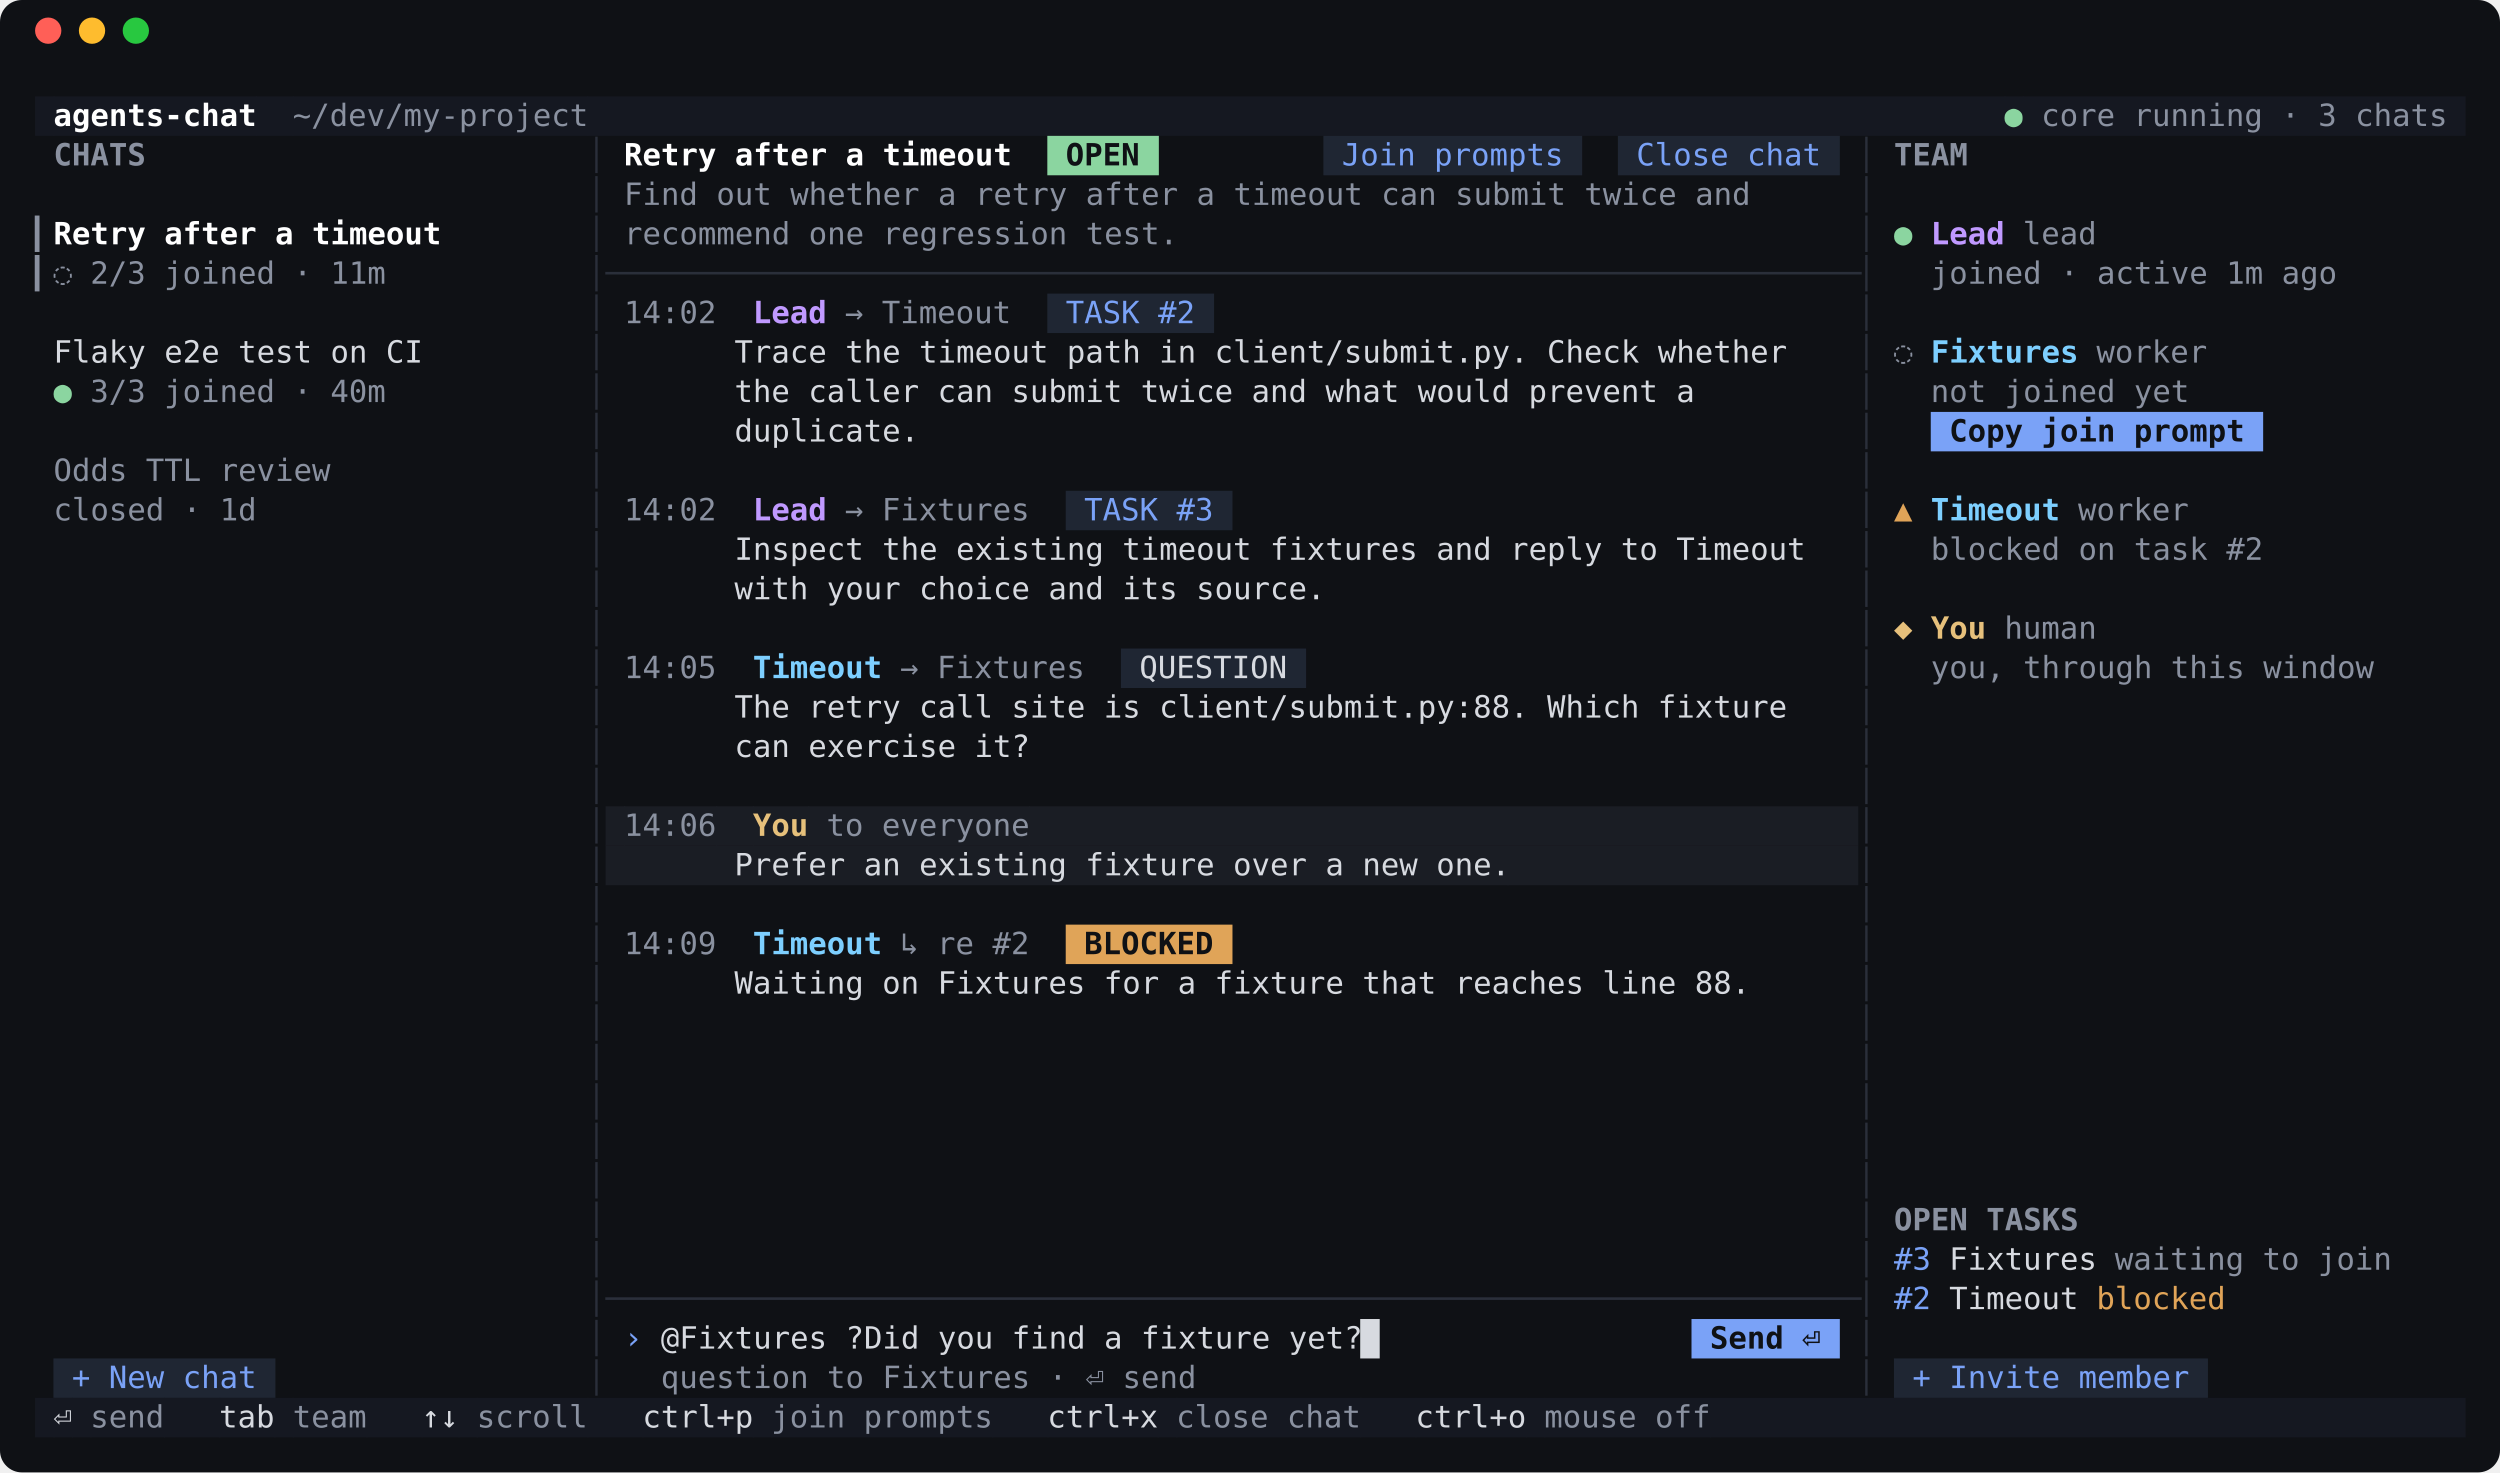
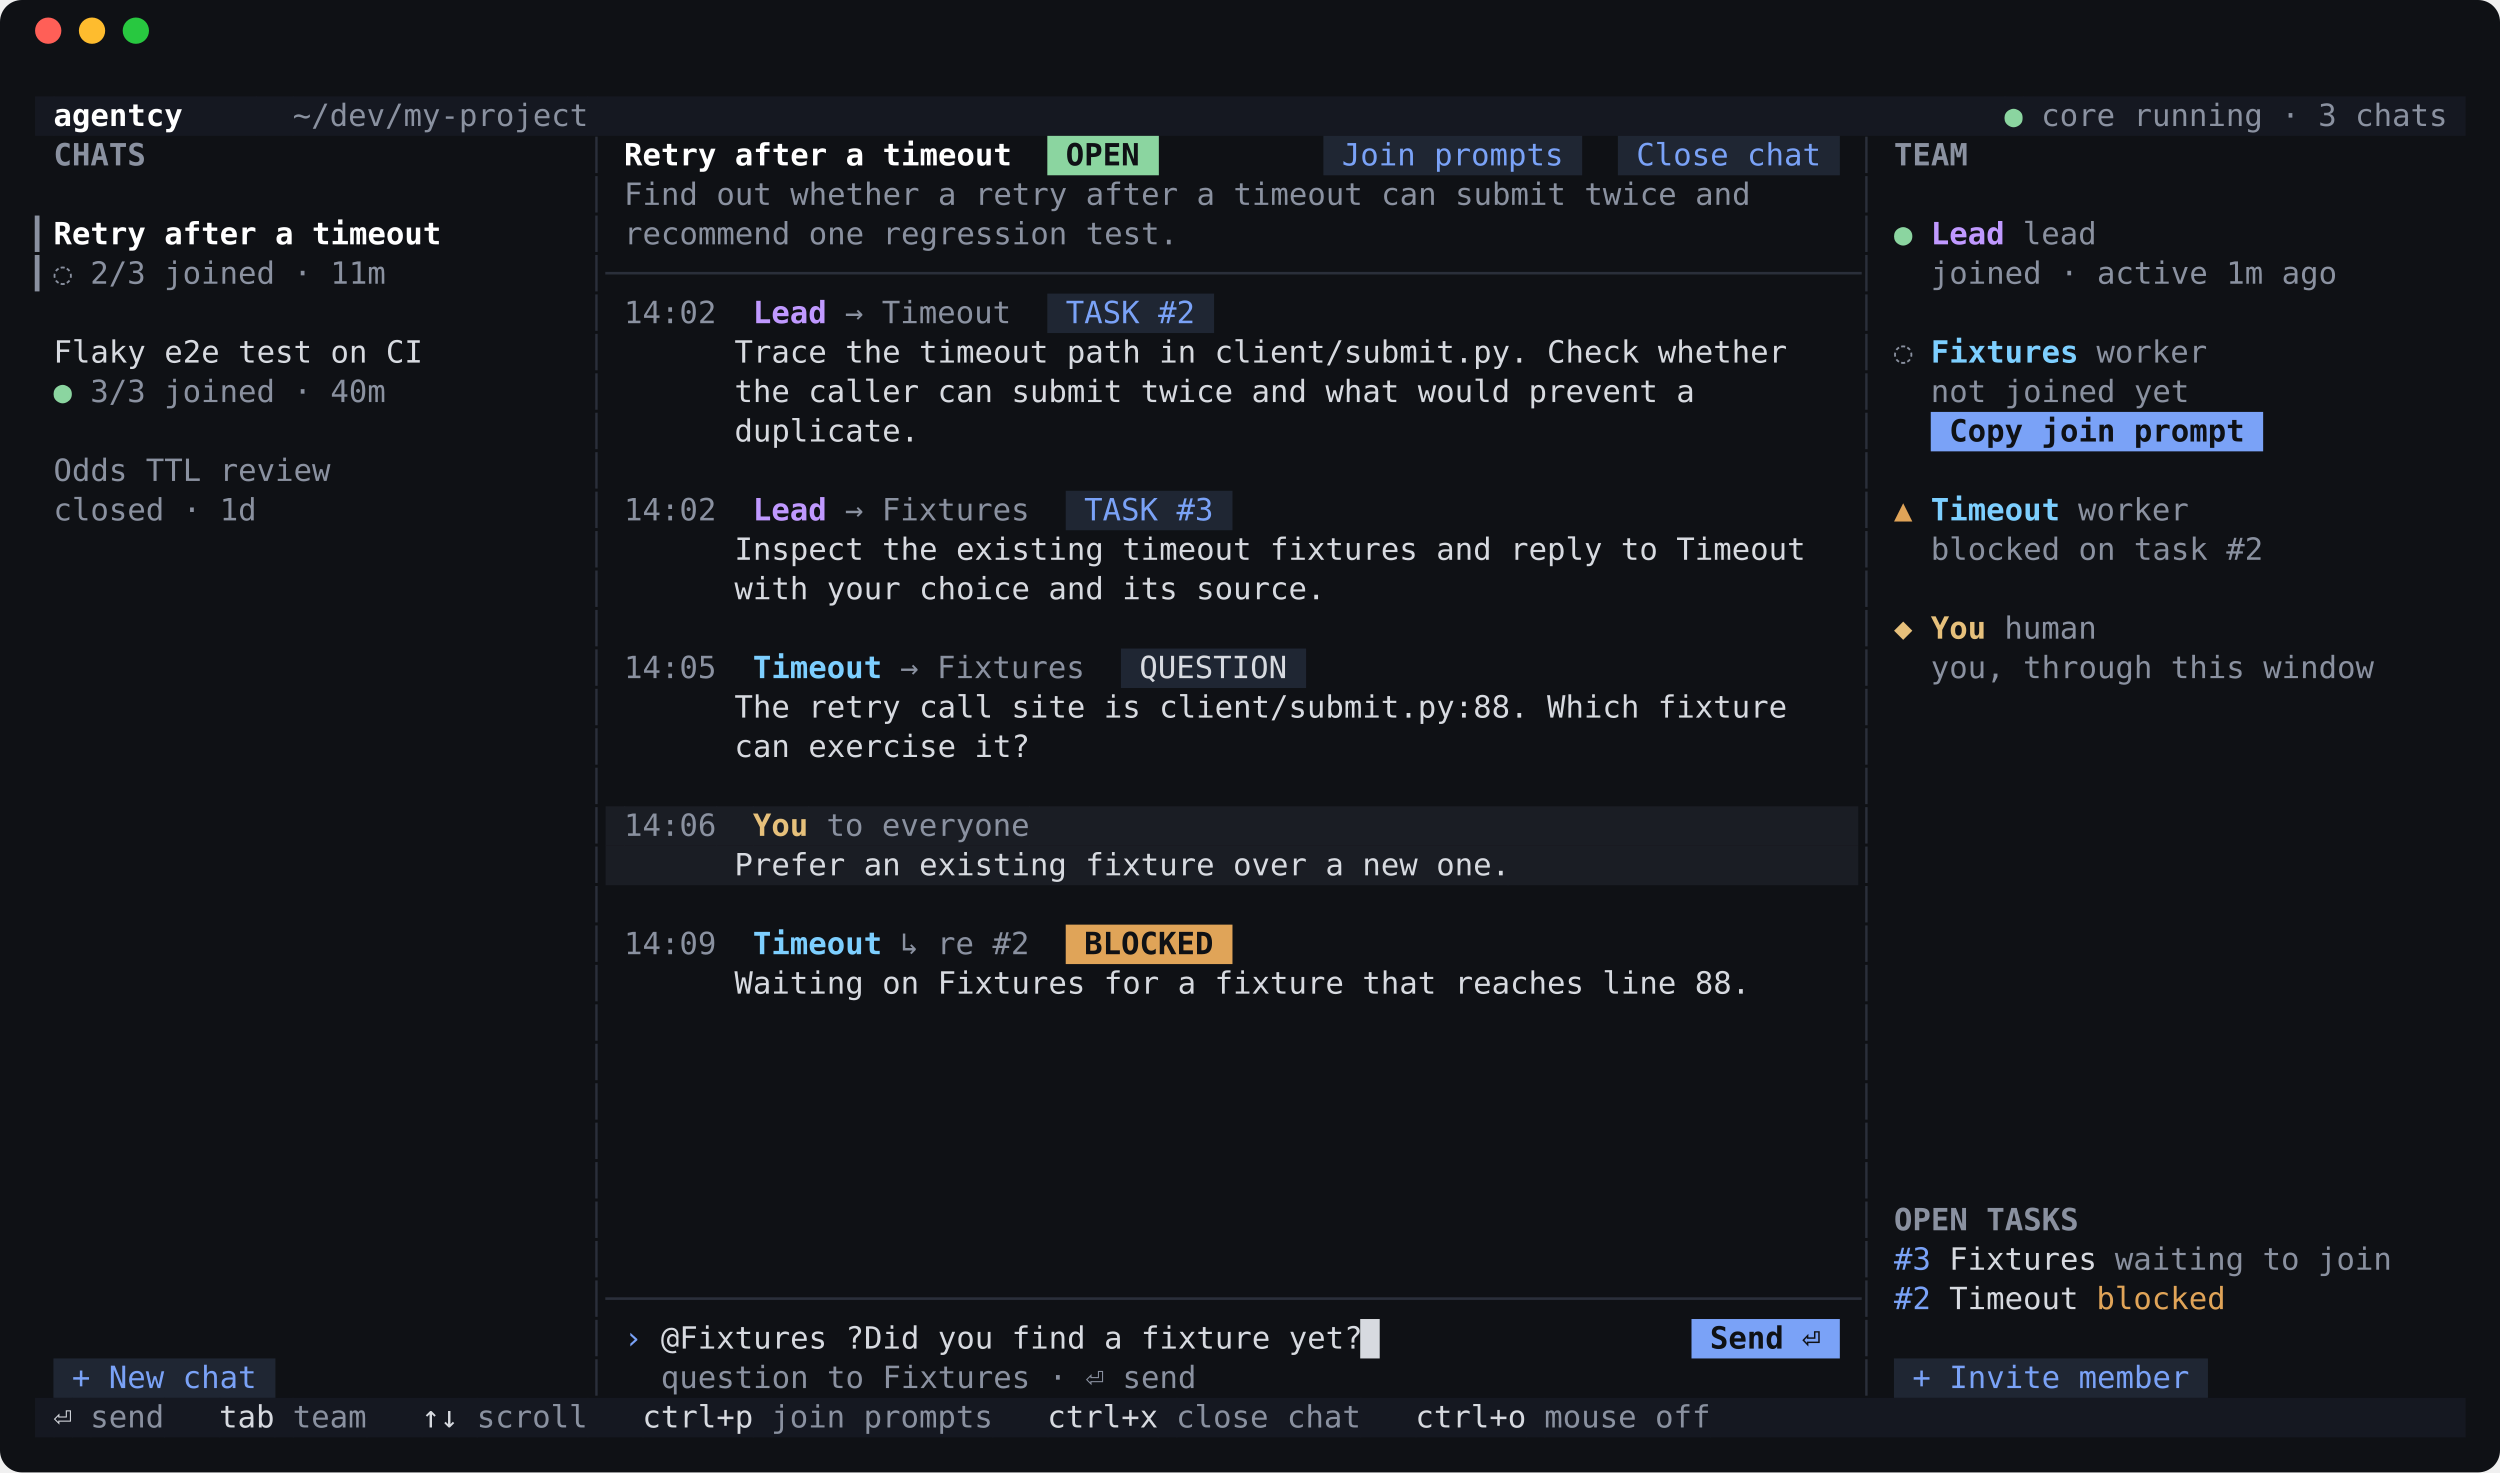
- <svg xmlns="http://www.w3.org/2000/svg" width="1141" height="672" viewBox="0 0 1141 672" role="img" aria-label="agents-chat terminal UI with the chat list, an open chat and its team">
+ <svg xmlns="http://www.w3.org/2000/svg" width="1141" height="672" viewBox="0 0 1141 672" role="img" aria-label="agentcy terminal UI with the chat list, an open chat and its team">
  <rect width="100%" height="100%" rx="10" fill="#0f1115" />
  <circle cx="22" cy="14" r="6" fill="#ff5f57" />
  <circle cx="42" cy="14" r="6" fill="#febc2e" />
  <circle cx="62" cy="14" r="6" fill="#28c840" />
  <g font-family="Menlo, Consolas, 'DejaVu Sans Mono', monospace" font-size="14" style="white-space: pre" xml:space="preserve">
    <rect x="16.0" y="44.0" width="8.9" height="18.0" fill="#151821" />
    <rect x="24.4" y="44.0" width="92.9" height="18.0" fill="#151821" />
-     <text x="24.4" y="57.5" fill="#ffffff" font-weight="bold" textLength="92.4" lengthAdjust="spacingAndGlyphs">agents-chat</text>
+     <text x="24.4" y="57.5" fill="#ffffff" font-weight="bold" textLength="92.4" lengthAdjust="spacingAndGlyphs">agentcy</text>
    <rect x="116.8" y="44.0" width="17.3" height="18.0" fill="#151821" />
    <rect x="133.6" y="44.0" width="134.9" height="18.0" fill="#151821" />
    <text x="133.6" y="57.5" fill="#8a91a0" textLength="134.4" lengthAdjust="spacingAndGlyphs">~/dev/my-project</text>
    <rect x="268.0" y="44.0" width="647.3" height="18.0" fill="#151821" />
    <rect x="914.8" y="44.0" width="8.9" height="18.0" fill="#151821" />
    <text x="914.8" y="57.5" fill="#8bd5a0" textLength="8.4" lengthAdjust="spacingAndGlyphs">●</text>
    <rect x="923.2" y="44.0" width="202.1" height="18.0" fill="#151821" />
    <text x="931.6" y="57.5" fill="#8a91a0" textLength="184.8" lengthAdjust="spacingAndGlyphs">core running · 3 chats</text>
    <text x="24.4" y="75.5" fill="#8a91a0" font-weight="bold" textLength="42.0" lengthAdjust="spacingAndGlyphs">CHATS</text>
    <text x="268.0" y="75.5" fill="#2a2f3a" textLength="8.4" lengthAdjust="spacingAndGlyphs">│</text>
    <text x="284.8" y="75.5" fill="#ffffff" font-weight="bold" textLength="176.4" lengthAdjust="spacingAndGlyphs">Retry after a timeout</text>
    <rect x="478.0" y="62.0" width="50.9" height="18.0" fill="#8bd5a0" />
    <text x="486.4" y="75.5" fill="#0f1115" font-weight="bold" textLength="33.6" lengthAdjust="spacingAndGlyphs">OPEN</text>
    <rect x="604.0" y="62.0" width="118.1" height="18.0" fill="#1f2633" />
    <text x="612.4" y="75.5" fill="#7aa2f7" textLength="100.8" lengthAdjust="spacingAndGlyphs">Join prompts</text>
    <rect x="738.4" y="62.0" width="101.3" height="18.0" fill="#1f2633" />
    <text x="746.8" y="75.5" fill="#7aa2f7" textLength="84.0" lengthAdjust="spacingAndGlyphs">Close chat</text>
    <text x="847.6" y="75.5" fill="#2a2f3a" textLength="8.4" lengthAdjust="spacingAndGlyphs">│</text>
    <text x="864.4" y="75.5" fill="#8a91a0" font-weight="bold" textLength="33.6" lengthAdjust="spacingAndGlyphs">TEAM</text>
    <text x="268.0" y="93.5" fill="#2a2f3a" textLength="8.4" lengthAdjust="spacingAndGlyphs">│</text>
    <text x="284.8" y="93.5" fill="#8a91a0" textLength="512.4" lengthAdjust="spacingAndGlyphs">Find out whether a retry after a timeout can submit twice and</text>
    <text x="847.6" y="93.5" fill="#2a2f3a" textLength="8.4" lengthAdjust="spacingAndGlyphs">│</text>
    <text x="16.0" y="111.5" fill="#8a91a0" textLength="8.4" lengthAdjust="spacingAndGlyphs">▎</text>
    <text x="24.4" y="111.5" fill="#ffffff" font-weight="bold" textLength="176.4" lengthAdjust="spacingAndGlyphs">Retry after a timeout</text>
    <text x="268.0" y="111.5" fill="#2a2f3a" textLength="8.4" lengthAdjust="spacingAndGlyphs">│</text>
    <text x="284.8" y="111.5" fill="#8a91a0" textLength="252.0" lengthAdjust="spacingAndGlyphs">recommend one regression test.</text>
    <text x="847.6" y="111.5" fill="#2a2f3a" textLength="8.4" lengthAdjust="spacingAndGlyphs">│</text>
    <text x="864.4" y="111.5" fill="#8bd5a0" textLength="8.4" lengthAdjust="spacingAndGlyphs">●</text>
    <text x="881.2" y="111.5" fill="#c099ff" font-weight="bold" textLength="33.6" lengthAdjust="spacingAndGlyphs">Lead</text>
    <text x="923.2" y="111.5" fill="#8a91a0" textLength="33.6" lengthAdjust="spacingAndGlyphs">lead</text>
    <text x="16.0" y="129.5" fill="#8a91a0" textLength="8.4" lengthAdjust="spacingAndGlyphs">▎</text>
    <text x="24.4" y="129.5" fill="#8a91a0" textLength="8.4" lengthAdjust="spacingAndGlyphs">◌</text>
    <text x="41.2" y="129.5" fill="#8a91a0" textLength="134.4" lengthAdjust="spacingAndGlyphs">2/3 joined · 11m</text>
    <text x="268.0" y="129.5" fill="#2a2f3a" textLength="8.4" lengthAdjust="spacingAndGlyphs">│</text>
    <text x="276.4" y="129.5" fill="#2a2f3a" textLength="571.2" lengthAdjust="spacingAndGlyphs">────────────────────────────────────────────────────────────────────</text>
    <text x="847.6" y="129.5" fill="#2a2f3a" textLength="8.4" lengthAdjust="spacingAndGlyphs">│</text>
    <text x="881.2" y="129.5" fill="#8a91a0" textLength="184.8" lengthAdjust="spacingAndGlyphs">joined · active 1m ago</text>
    <text x="268.0" y="147.5" fill="#2a2f3a" textLength="8.4" lengthAdjust="spacingAndGlyphs">│</text>
    <text x="284.8" y="147.5" fill="#8a91a0" textLength="42.0" lengthAdjust="spacingAndGlyphs">14:02</text>
    <text x="343.6" y="147.5" fill="#c099ff" font-weight="bold" textLength="33.6" lengthAdjust="spacingAndGlyphs">Lead</text>
    <text x="385.6" y="147.5" fill="#8a91a0" textLength="75.6" lengthAdjust="spacingAndGlyphs">→ Timeout</text>
    <rect x="478.0" y="134.0" width="76.1" height="18.0" fill="#1f2633" />
    <text x="486.4" y="147.5" fill="#7aa2f7" textLength="58.8" lengthAdjust="spacingAndGlyphs">TASK #2</text>
    <text x="847.6" y="147.5" fill="#2a2f3a" textLength="8.4" lengthAdjust="spacingAndGlyphs">│</text>
    <text x="24.4" y="165.5" fill="#d7dae0" textLength="168.0" lengthAdjust="spacingAndGlyphs">Flaky e2e test on CI</text>
    <text x="268.0" y="165.5" fill="#2a2f3a" textLength="8.4" lengthAdjust="spacingAndGlyphs">│</text>
    <text x="335.2" y="165.5" fill="#d7dae0" textLength="478.8" lengthAdjust="spacingAndGlyphs">Trace the timeout path in client/submit.py. Check whether</text>
    <text x="847.6" y="165.5" fill="#2a2f3a" textLength="8.4" lengthAdjust="spacingAndGlyphs">│</text>
    <text x="864.4" y="165.5" fill="#8a91a0" textLength="8.4" lengthAdjust="spacingAndGlyphs">◌</text>
    <text x="881.2" y="165.5" fill="#7dcfff" font-weight="bold" textLength="67.2" lengthAdjust="spacingAndGlyphs">Fixtures</text>
    <text x="956.8" y="165.5" fill="#8a91a0" textLength="50.4" lengthAdjust="spacingAndGlyphs">worker</text>
    <text x="24.4" y="183.5" fill="#8bd5a0" textLength="8.4" lengthAdjust="spacingAndGlyphs">●</text>
    <text x="41.2" y="183.5" fill="#8a91a0" textLength="134.4" lengthAdjust="spacingAndGlyphs">3/3 joined · 40m</text>
    <text x="268.0" y="183.5" fill="#2a2f3a" textLength="8.4" lengthAdjust="spacingAndGlyphs">│</text>
    <text x="335.2" y="183.5" fill="#d7dae0" textLength="436.8" lengthAdjust="spacingAndGlyphs">the caller can submit twice and what would prevent a</text>
    <text x="847.6" y="183.5" fill="#2a2f3a" textLength="8.4" lengthAdjust="spacingAndGlyphs">│</text>
    <text x="881.2" y="183.5" fill="#8a91a0" textLength="117.6" lengthAdjust="spacingAndGlyphs">not joined yet</text>
    <text x="268.0" y="201.5" fill="#2a2f3a" textLength="8.4" lengthAdjust="spacingAndGlyphs">│</text>
    <text x="335.2" y="201.5" fill="#d7dae0" textLength="84.0" lengthAdjust="spacingAndGlyphs">duplicate.</text>
    <text x="847.6" y="201.5" fill="#2a2f3a" textLength="8.4" lengthAdjust="spacingAndGlyphs">│</text>
    <rect x="881.2" y="188.0" width="151.7" height="18.0" fill="#7aa2f7" />
    <text x="889.6" y="201.5" fill="#0f1115" font-weight="bold" textLength="134.4" lengthAdjust="spacingAndGlyphs">Copy join prompt</text>
    <text x="24.4" y="219.5" fill="#8a91a0" textLength="126.0" lengthAdjust="spacingAndGlyphs">Odds TTL review</text>
    <text x="268.0" y="219.5" fill="#2a2f3a" textLength="8.4" lengthAdjust="spacingAndGlyphs">│</text>
    <text x="847.6" y="219.5" fill="#2a2f3a" textLength="8.4" lengthAdjust="spacingAndGlyphs">│</text>
    <text x="24.4" y="237.5" fill="#8a91a0" textLength="92.4" lengthAdjust="spacingAndGlyphs">closed · 1d</text>
    <text x="268.0" y="237.5" fill="#2a2f3a" textLength="8.4" lengthAdjust="spacingAndGlyphs">│</text>
    <text x="284.8" y="237.5" fill="#8a91a0" textLength="42.0" lengthAdjust="spacingAndGlyphs">14:02</text>
    <text x="343.6" y="237.5" fill="#c099ff" font-weight="bold" textLength="33.6" lengthAdjust="spacingAndGlyphs">Lead</text>
    <text x="385.6" y="237.5" fill="#8a91a0" textLength="84.0" lengthAdjust="spacingAndGlyphs">→ Fixtures</text>
    <rect x="486.4" y="224.0" width="76.1" height="18.0" fill="#1f2633" />
    <text x="494.8" y="237.5" fill="#7aa2f7" textLength="58.8" lengthAdjust="spacingAndGlyphs">TASK #3</text>
    <text x="847.6" y="237.5" fill="#2a2f3a" textLength="8.4" lengthAdjust="spacingAndGlyphs">│</text>
    <text x="864.4" y="237.5" fill="#e0a458" textLength="8.4" lengthAdjust="spacingAndGlyphs">▲</text>
    <text x="881.2" y="237.5" fill="#7dcfff" font-weight="bold" textLength="58.8" lengthAdjust="spacingAndGlyphs">Timeout</text>
    <text x="948.4" y="237.5" fill="#8a91a0" textLength="50.4" lengthAdjust="spacingAndGlyphs">worker</text>
    <text x="268.0" y="255.5" fill="#2a2f3a" textLength="8.4" lengthAdjust="spacingAndGlyphs">│</text>
    <text x="335.2" y="255.5" fill="#d7dae0" textLength="487.2" lengthAdjust="spacingAndGlyphs">Inspect the existing timeout fixtures and reply to Timeout</text>
    <text x="847.6" y="255.5" fill="#2a2f3a" textLength="8.4" lengthAdjust="spacingAndGlyphs">│</text>
    <text x="881.2" y="255.5" fill="#8a91a0" textLength="151.2" lengthAdjust="spacingAndGlyphs">blocked on task #2</text>
    <text x="268.0" y="273.5" fill="#2a2f3a" textLength="8.4" lengthAdjust="spacingAndGlyphs">│</text>
    <text x="335.2" y="273.5" fill="#d7dae0" textLength="268.8" lengthAdjust="spacingAndGlyphs">with your choice and its source.</text>
    <text x="847.6" y="273.5" fill="#2a2f3a" textLength="8.4" lengthAdjust="spacingAndGlyphs">│</text>
    <text x="268.0" y="291.5" fill="#2a2f3a" textLength="8.4" lengthAdjust="spacingAndGlyphs">│</text>
    <text x="847.6" y="291.5" fill="#2a2f3a" textLength="8.4" lengthAdjust="spacingAndGlyphs">│</text>
    <text x="864.4" y="291.5" fill="#e6c07b" font-weight="bold" textLength="8.4" lengthAdjust="spacingAndGlyphs">◆</text>
    <text x="881.2" y="291.5" fill="#e6c07b" font-weight="bold" textLength="25.2" lengthAdjust="spacingAndGlyphs">You</text>
    <text x="914.8" y="291.5" fill="#8a91a0" textLength="42.0" lengthAdjust="spacingAndGlyphs">human</text>
    <text x="268.0" y="309.5" fill="#2a2f3a" textLength="8.4" lengthAdjust="spacingAndGlyphs">│</text>
    <text x="284.8" y="309.5" fill="#8a91a0" textLength="42.0" lengthAdjust="spacingAndGlyphs">14:05</text>
    <text x="343.6" y="309.5" fill="#7dcfff" font-weight="bold" textLength="58.8" lengthAdjust="spacingAndGlyphs">Timeout</text>
    <text x="410.8" y="309.5" fill="#8a91a0" textLength="84.0" lengthAdjust="spacingAndGlyphs">→ Fixtures</text>
    <rect x="511.6" y="296.0" width="84.5" height="18.0" fill="#1f2633" />
    <text x="520.0" y="309.5" fill="#d7dae0" textLength="67.2" lengthAdjust="spacingAndGlyphs">QUESTION</text>
    <text x="847.6" y="309.5" fill="#2a2f3a" textLength="8.4" lengthAdjust="spacingAndGlyphs">│</text>
    <text x="881.2" y="309.5" fill="#8a91a0" textLength="201.6" lengthAdjust="spacingAndGlyphs">you, through this window</text>
    <text x="268.0" y="327.5" fill="#2a2f3a" textLength="8.4" lengthAdjust="spacingAndGlyphs">│</text>
    <text x="335.2" y="327.5" fill="#d7dae0" textLength="478.8" lengthAdjust="spacingAndGlyphs">The retry call site is client/submit.py:88. Which fixture</text>
    <text x="847.6" y="327.5" fill="#2a2f3a" textLength="8.4" lengthAdjust="spacingAndGlyphs">│</text>
    <text x="268.0" y="345.5" fill="#2a2f3a" textLength="8.4" lengthAdjust="spacingAndGlyphs">│</text>
    <text x="335.2" y="345.5" fill="#d7dae0" textLength="134.4" lengthAdjust="spacingAndGlyphs">can exercise it?</text>
    <text x="847.6" y="345.5" fill="#2a2f3a" textLength="8.4" lengthAdjust="spacingAndGlyphs">│</text>
    <text x="268.0" y="363.5" fill="#2a2f3a" textLength="8.4" lengthAdjust="spacingAndGlyphs">│</text>
    <text x="847.6" y="363.5" fill="#2a2f3a" textLength="8.4" lengthAdjust="spacingAndGlyphs">│</text>
    <text x="268.0" y="381.5" fill="#2a2f3a" textLength="8.4" lengthAdjust="spacingAndGlyphs">│</text>
    <rect x="276.4" y="368.0" width="8.9" height="18.0" fill="#1a1d24" />
    <rect x="284.8" y="368.0" width="42.5" height="18.0" fill="#1a1d24" />
    <text x="284.8" y="381.5" fill="#8a91a0" textLength="42.0" lengthAdjust="spacingAndGlyphs">14:06</text>
    <rect x="326.8" y="368.0" width="17.3" height="18.0" fill="#1a1d24" />
    <rect x="343.6" y="368.0" width="25.7" height="18.0" fill="#1a1d24" />
    <text x="343.6" y="381.5" fill="#e6c07b" font-weight="bold" textLength="25.2" lengthAdjust="spacingAndGlyphs">You</text>
    <rect x="368.8" y="368.0" width="101.3" height="18.0" fill="#1a1d24" />
    <text x="377.2" y="381.5" fill="#8a91a0" textLength="92.4" lengthAdjust="spacingAndGlyphs">to everyone</text>
    <rect x="469.6" y="368.0" width="378.5" height="18.0" fill="#1a1d24" />
    <text x="847.6" y="381.5" fill="#2a2f3a" textLength="8.4" lengthAdjust="spacingAndGlyphs">│</text>
    <text x="268.0" y="399.5" fill="#2a2f3a" textLength="8.4" lengthAdjust="spacingAndGlyphs">│</text>
    <rect x="276.4" y="386.0" width="412.1" height="18.0" fill="#1a1d24" />
    <text x="335.2" y="399.5" fill="#d7dae0" textLength="352.8" lengthAdjust="spacingAndGlyphs">Prefer an existing fixture over a new one.</text>
    <rect x="688.0" y="386.0" width="160.1" height="18.0" fill="#1a1d24" />
    <text x="847.6" y="399.5" fill="#2a2f3a" textLength="8.4" lengthAdjust="spacingAndGlyphs">│</text>
    <text x="268.0" y="417.5" fill="#2a2f3a" textLength="8.4" lengthAdjust="spacingAndGlyphs">│</text>
    <text x="847.6" y="417.5" fill="#2a2f3a" textLength="8.4" lengthAdjust="spacingAndGlyphs">│</text>
    <text x="268.0" y="435.5" fill="#2a2f3a" textLength="8.4" lengthAdjust="spacingAndGlyphs">│</text>
    <text x="284.8" y="435.5" fill="#8a91a0" textLength="42.0" lengthAdjust="spacingAndGlyphs">14:09</text>
    <text x="343.6" y="435.5" fill="#7dcfff" font-weight="bold" textLength="58.8" lengthAdjust="spacingAndGlyphs">Timeout</text>
    <text x="410.8" y="435.5" fill="#8a91a0" textLength="58.8" lengthAdjust="spacingAndGlyphs">↳ re #2</text>
    <rect x="486.4" y="422.0" width="76.1" height="18.0" fill="#e0a458" />
    <text x="494.8" y="435.5" fill="#0f1115" font-weight="bold" textLength="58.8" lengthAdjust="spacingAndGlyphs">BLOCKED</text>
    <text x="847.6" y="435.5" fill="#2a2f3a" textLength="8.4" lengthAdjust="spacingAndGlyphs">│</text>
    <text x="268.0" y="453.5" fill="#2a2f3a" textLength="8.4" lengthAdjust="spacingAndGlyphs">│</text>
    <text x="335.2" y="453.5" fill="#d7dae0" textLength="462.0" lengthAdjust="spacingAndGlyphs">Waiting on Fixtures for a fixture that reaches line 88.</text>
    <text x="847.6" y="453.5" fill="#2a2f3a" textLength="8.4" lengthAdjust="spacingAndGlyphs">│</text>
    <text x="268.0" y="471.5" fill="#2a2f3a" textLength="8.4" lengthAdjust="spacingAndGlyphs">│</text>
    <text x="847.6" y="471.5" fill="#2a2f3a" textLength="8.4" lengthAdjust="spacingAndGlyphs">│</text>
    <text x="268.0" y="489.5" fill="#2a2f3a" textLength="8.4" lengthAdjust="spacingAndGlyphs">│</text>
    <text x="847.6" y="489.5" fill="#2a2f3a" textLength="8.4" lengthAdjust="spacingAndGlyphs">│</text>
    <text x="268.0" y="507.5" fill="#2a2f3a" textLength="8.4" lengthAdjust="spacingAndGlyphs">│</text>
    <text x="847.6" y="507.5" fill="#2a2f3a" textLength="8.4" lengthAdjust="spacingAndGlyphs">│</text>
    <text x="268.0" y="525.5" fill="#2a2f3a" textLength="8.4" lengthAdjust="spacingAndGlyphs">│</text>
    <text x="847.6" y="525.5" fill="#2a2f3a" textLength="8.4" lengthAdjust="spacingAndGlyphs">│</text>
    <text x="268.0" y="543.5" fill="#2a2f3a" textLength="8.4" lengthAdjust="spacingAndGlyphs">│</text>
    <text x="847.6" y="543.5" fill="#2a2f3a" textLength="8.4" lengthAdjust="spacingAndGlyphs">│</text>
    <text x="268.0" y="561.5" fill="#2a2f3a" textLength="8.4" lengthAdjust="spacingAndGlyphs">│</text>
    <text x="847.6" y="561.5" fill="#2a2f3a" textLength="8.4" lengthAdjust="spacingAndGlyphs">│</text>
    <text x="864.4" y="561.5" fill="#8a91a0" font-weight="bold" textLength="84.0" lengthAdjust="spacingAndGlyphs">OPEN TASKS</text>
    <text x="268.0" y="579.5" fill="#2a2f3a" textLength="8.4" lengthAdjust="spacingAndGlyphs">│</text>
    <text x="847.6" y="579.5" fill="#2a2f3a" textLength="8.4" lengthAdjust="spacingAndGlyphs">│</text>
    <text x="864.4" y="579.5" fill="#7aa2f7" textLength="16.8" lengthAdjust="spacingAndGlyphs">#3</text>
    <text x="889.6" y="579.5" fill="#d7dae0" textLength="67.2" lengthAdjust="spacingAndGlyphs">Fixtures</text>
    <text x="965.2" y="579.5" fill="#8a91a0" textLength="126.0" lengthAdjust="spacingAndGlyphs">waiting to join</text>
    <text x="268.0" y="597.5" fill="#2a2f3a" textLength="8.4" lengthAdjust="spacingAndGlyphs">│</text>
    <text x="276.4" y="597.5" fill="#2a2f3a" textLength="571.2" lengthAdjust="spacingAndGlyphs">────────────────────────────────────────────────────────────────────</text>
    <text x="847.6" y="597.5" fill="#2a2f3a" textLength="8.4" lengthAdjust="spacingAndGlyphs">│</text>
    <text x="864.4" y="597.5" fill="#7aa2f7" textLength="16.8" lengthAdjust="spacingAndGlyphs">#2</text>
    <text x="889.6" y="597.5" fill="#d7dae0" textLength="58.8" lengthAdjust="spacingAndGlyphs">Timeout</text>
    <text x="956.8" y="597.5" fill="#e0a458" textLength="58.8" lengthAdjust="spacingAndGlyphs">blocked</text>
    <text x="268.0" y="615.5" fill="#2a2f3a" textLength="8.4" lengthAdjust="spacingAndGlyphs">│</text>
    <text x="284.8" y="615.5" fill="#7aa2f7" textLength="8.4" lengthAdjust="spacingAndGlyphs">›</text>
    <text x="301.6" y="615.5" fill="#d7dae0" textLength="319.2" lengthAdjust="spacingAndGlyphs">@Fixtures ?Did you find a fixture yet?</text>
    <rect x="620.8" y="602.0" width="8.9" height="18.0" fill="#d7dae0" />
    <rect x="772.0" y="602.0" width="67.7" height="18.0" fill="#7aa2f7" />
    <text x="780.4" y="615.5" fill="#0f1115" font-weight="bold" textLength="50.4" lengthAdjust="spacingAndGlyphs">Send ⏎</text>
    <text x="847.6" y="615.5" fill="#2a2f3a" textLength="8.4" lengthAdjust="spacingAndGlyphs">│</text>
    <rect x="24.4" y="620.0" width="101.3" height="18.0" fill="#1f2633" />
    <text x="32.8" y="633.5" fill="#7aa2f7" textLength="84.0" lengthAdjust="spacingAndGlyphs">+ New chat</text>
    <text x="268.0" y="633.5" fill="#2a2f3a" textLength="8.4" lengthAdjust="spacingAndGlyphs">│</text>
    <text x="301.6" y="633.5" fill="#8a91a0" textLength="243.6" lengthAdjust="spacingAndGlyphs">question to Fixtures · ⏎ send</text>
    <text x="847.6" y="633.5" fill="#2a2f3a" textLength="8.4" lengthAdjust="spacingAndGlyphs">│</text>
    <rect x="864.4" y="620.0" width="143.3" height="18.0" fill="#1f2633" />
    <text x="872.8" y="633.5" fill="#7aa2f7" textLength="126.0" lengthAdjust="spacingAndGlyphs">+ Invite member</text>
    <rect x="16.0" y="638.0" width="8.9" height="18.0" fill="#151821" />
    <rect x="24.4" y="638.0" width="8.9" height="18.0" fill="#151821" />
    <text x="24.4" y="651.5" fill="#d7dae0" textLength="8.4" lengthAdjust="spacingAndGlyphs">⏎</text>
    <rect x="32.8" y="638.0" width="8.9" height="18.0" fill="#151821" />
    <rect x="41.2" y="638.0" width="34.1" height="18.0" fill="#151821" />
    <text x="41.2" y="651.5" fill="#8a91a0" textLength="33.6" lengthAdjust="spacingAndGlyphs">send</text>
    <rect x="74.8" y="638.0" width="25.7" height="18.0" fill="#151821" />
    <rect x="100.0" y="638.0" width="25.7" height="18.0" fill="#151821" />
    <text x="100.0" y="651.5" fill="#d7dae0" textLength="25.2" lengthAdjust="spacingAndGlyphs">tab</text>
    <rect x="125.2" y="638.0" width="8.9" height="18.0" fill="#151821" />
    <rect x="133.6" y="638.0" width="34.1" height="18.0" fill="#151821" />
    <text x="133.6" y="651.5" fill="#8a91a0" textLength="33.6" lengthAdjust="spacingAndGlyphs">team</text>
    <rect x="167.2" y="638.0" width="25.7" height="18.0" fill="#151821" />
    <rect x="192.4" y="638.0" width="17.3" height="18.0" fill="#151821" />
    <text x="192.4" y="651.5" fill="#d7dae0" textLength="16.8" lengthAdjust="spacingAndGlyphs">↑↓</text>
    <rect x="209.2" y="638.0" width="8.9" height="18.0" fill="#151821" />
    <rect x="217.6" y="638.0" width="50.9" height="18.0" fill="#151821" />
    <text x="217.6" y="651.5" fill="#8a91a0" textLength="50.4" lengthAdjust="spacingAndGlyphs">scroll</text>
    <rect x="268.0" y="638.0" width="25.7" height="18.0" fill="#151821" />
    <rect x="293.2" y="638.0" width="50.9" height="18.0" fill="#151821" />
    <text x="293.2" y="651.5" fill="#d7dae0" textLength="50.4" lengthAdjust="spacingAndGlyphs">ctrl+p</text>
    <rect x="343.6" y="638.0" width="8.9" height="18.0" fill="#151821" />
    <rect x="352.0" y="638.0" width="101.3" height="18.0" fill="#151821" />
    <text x="352.0" y="651.5" fill="#8a91a0" textLength="100.8" lengthAdjust="spacingAndGlyphs">join prompts</text>
    <rect x="452.8" y="638.0" width="25.7" height="18.0" fill="#151821" />
    <rect x="478.0" y="638.0" width="50.9" height="18.0" fill="#151821" />
    <text x="478.0" y="651.5" fill="#d7dae0" textLength="50.4" lengthAdjust="spacingAndGlyphs">ctrl+x</text>
    <rect x="528.4" y="638.0" width="8.9" height="18.0" fill="#151821" />
    <rect x="536.8" y="638.0" width="84.5" height="18.0" fill="#151821" />
    <text x="536.8" y="651.5" fill="#8a91a0" textLength="84.0" lengthAdjust="spacingAndGlyphs">close chat</text>
    <rect x="620.8" y="638.0" width="25.7" height="18.0" fill="#151821" />
    <rect x="646.0" y="638.0" width="50.9" height="18.0" fill="#151821" />
    <text x="646.0" y="651.5" fill="#d7dae0" textLength="50.4" lengthAdjust="spacingAndGlyphs">ctrl+o</text>
    <rect x="696.4" y="638.0" width="8.9" height="18.0" fill="#151821" />
    <rect x="704.8" y="638.0" width="76.1" height="18.0" fill="#151821" />
    <text x="704.8" y="651.5" fill="#8a91a0" textLength="75.6" lengthAdjust="spacingAndGlyphs">mouse off</text>
    <rect x="780.4" y="638.0" width="344.9" height="18.0" fill="#151821" />
  </g>
</svg>
